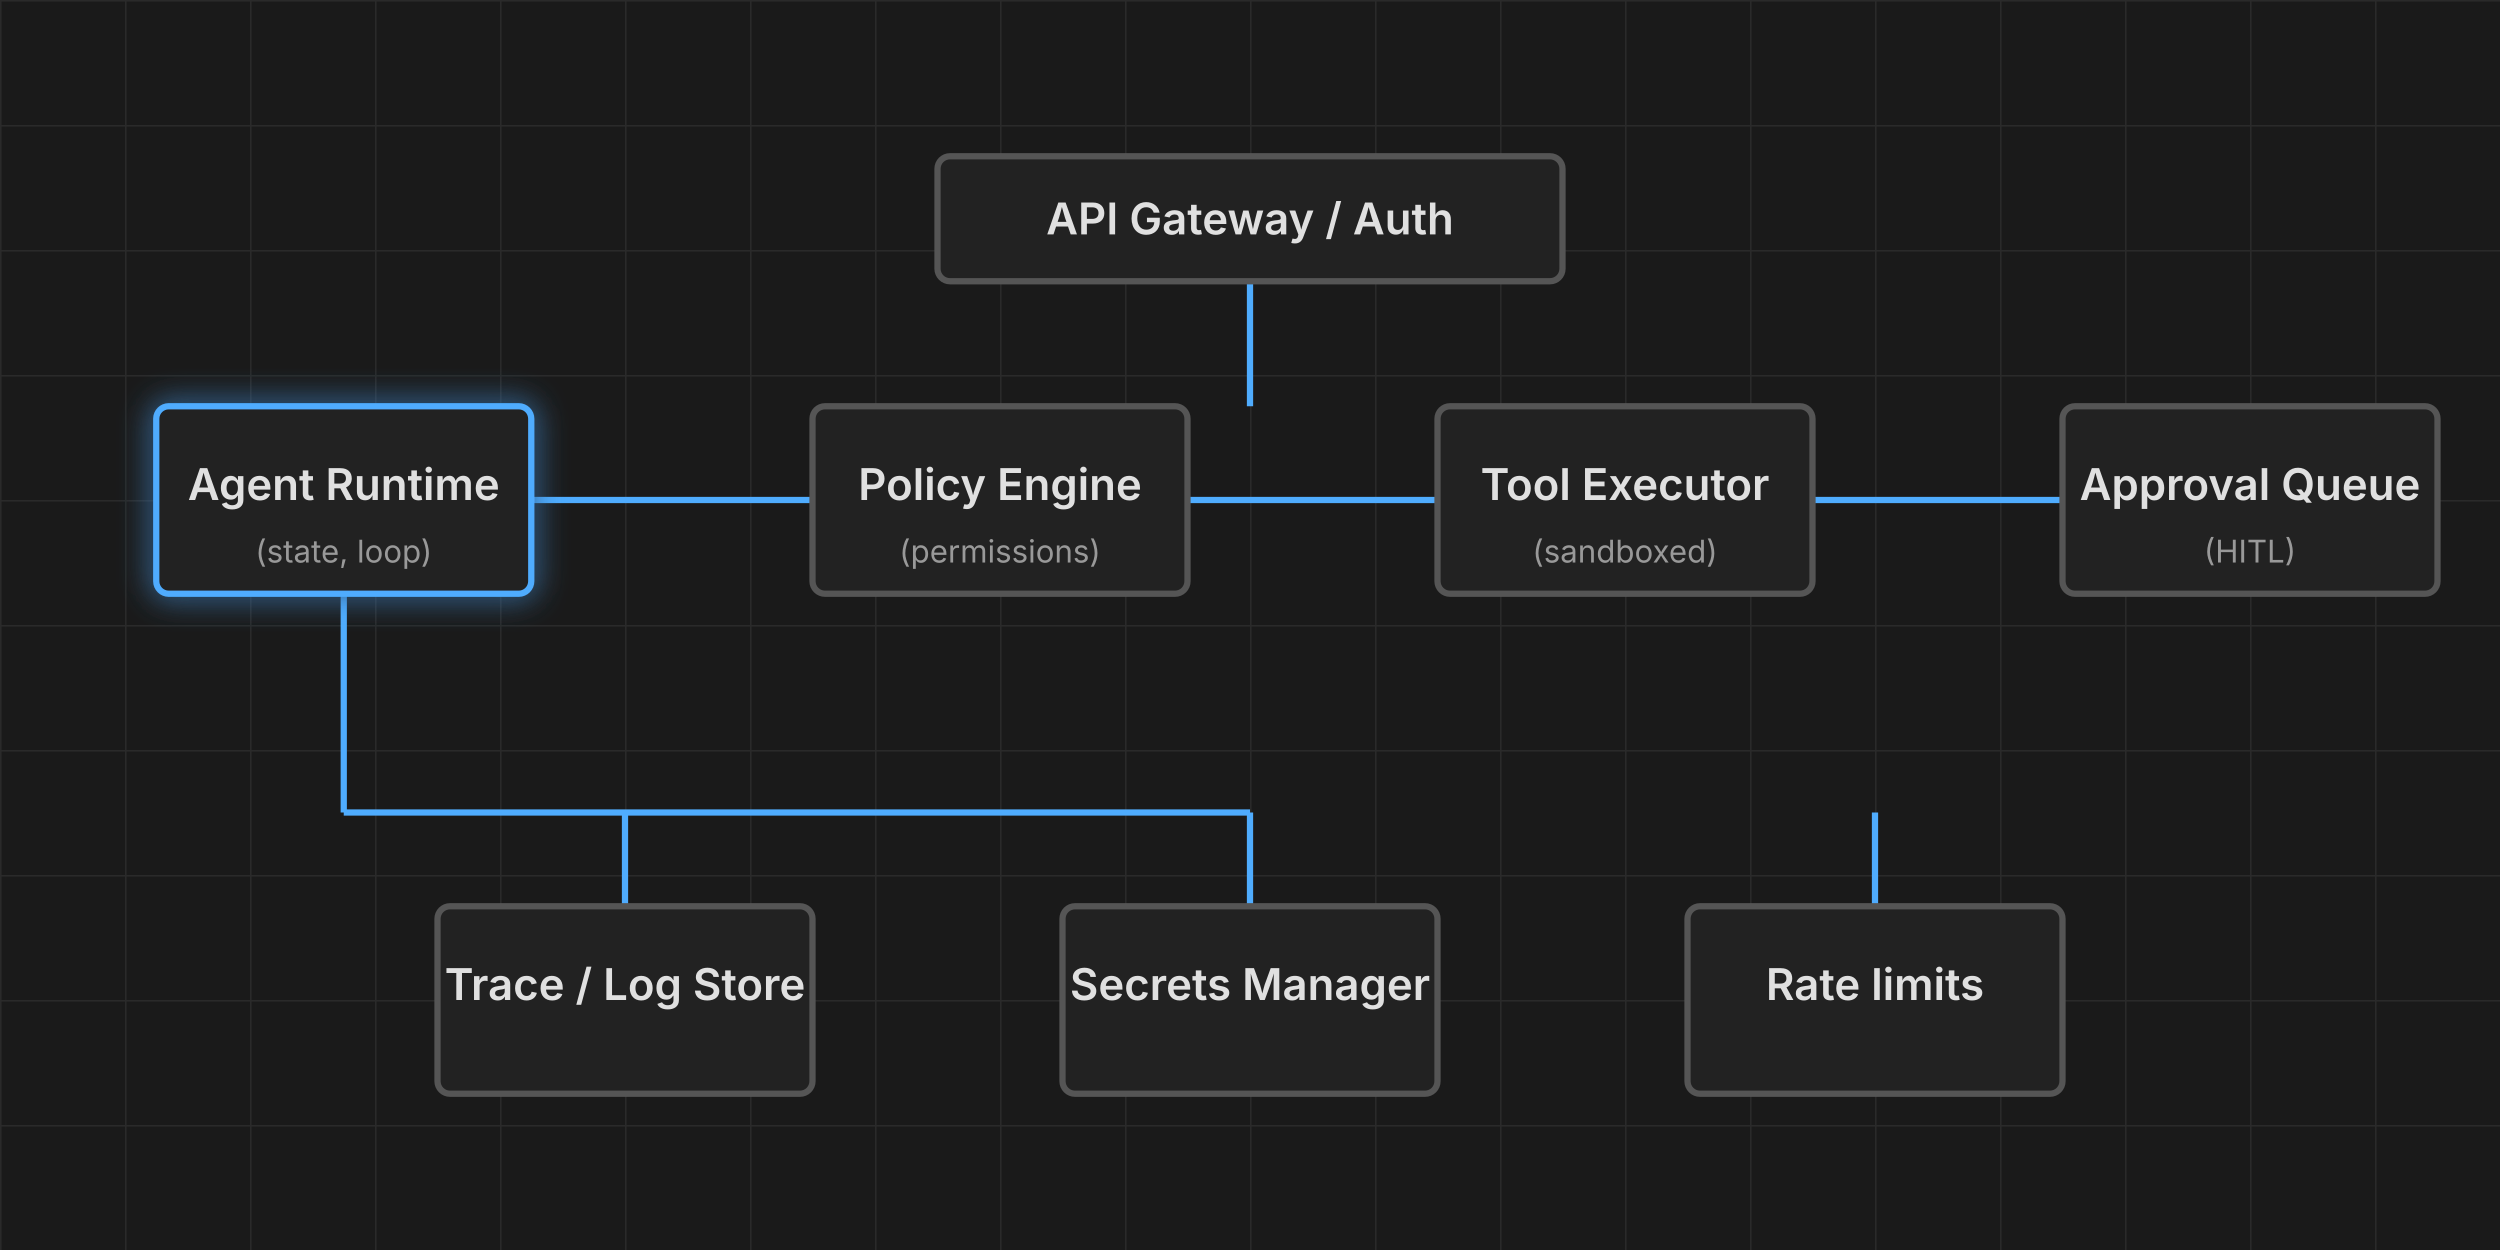
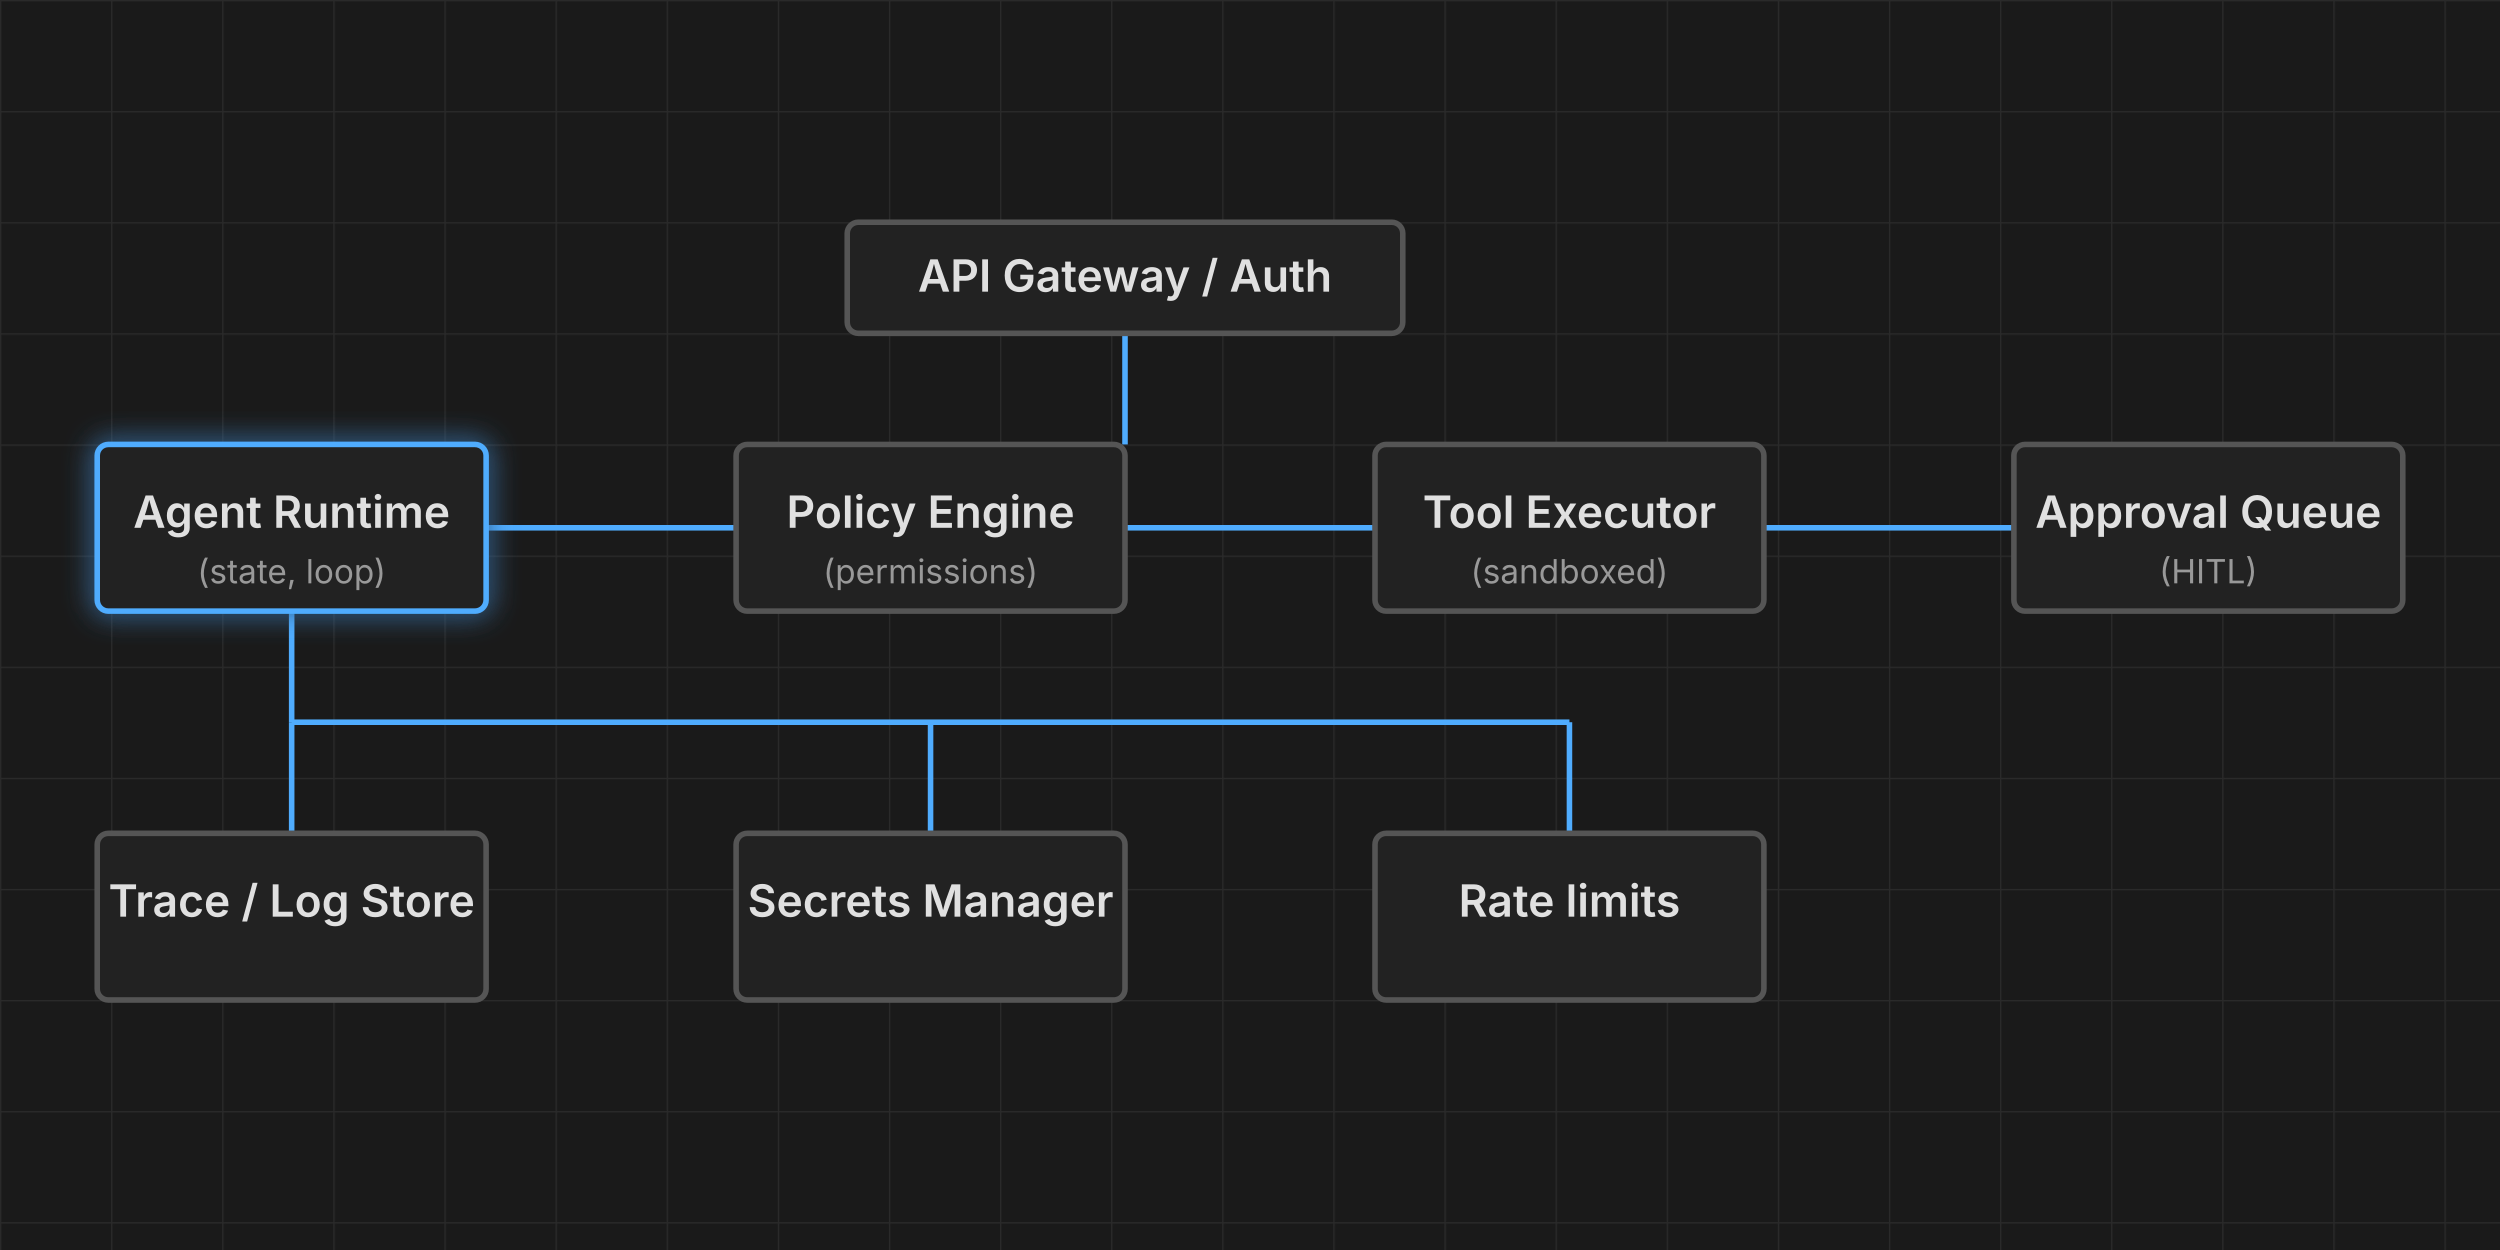
- <svg xmlns="http://www.w3.org/2000/svg" viewBox="0 0 800 400" width="100%" height="100%" style="background-color: #1a1a1a; font-family: system-ui, -apple-system, sans-serif;">
+ <svg xmlns="http://www.w3.org/2000/svg" viewBox="0 0 900 450" width="100%" height="100%" style="background-color: #1a1a1a; font-family: system-ui, -apple-system, sans-serif;">
  <defs>
    <pattern id="grid" width="40" height="40" patternUnits="userSpaceOnUse">
      <path d="M 40 0 L 0 0 0 40" fill="none" stroke="#2a2a2a" stroke-width="1" />
    </pattern>
    <linearGradient id="glowCyan" x1="0%" y1="0%" x2="100%" y2="100%">
      <stop offset="0%" stop-color="#00f2fe" />
      <stop offset="100%" stop-color="#4facfe" />
    </linearGradient>
    <linearGradient id="lineGrad" x1="0%" y1="0%" x2="100%" y2="0%">
      <stop offset="0%" stop-color="#444444" />
      <stop offset="50%" stop-color="#4facfe" />
      <stop offset="100%" stop-color="#444444" />
    </linearGradient>
    <filter id="glow" x="-20%" y="-20%" width="140%" height="140%">
      <feGaussianBlur stdDeviation="5" result="blur" />
      <feComposite in="SourceGraphic" in2="blur" operator="over" />
    </filter>
  </defs>
  <rect width="100%" height="100%" fill="#1a1a1a" />
  <rect width="100%" height="100%" fill="url(#grid)" />
-   <g transform="translate(50, 50)">
-     <path d="M 350 40 L 350 80" fill="none" stroke="#4facfe" stroke-width="2" />
-     <path d="M 120 110 L 210 110" fill="none" stroke="#4facfe" stroke-width="2" />
-     <path d="M 330 110 L 410 110" fill="none" stroke="#4facfe" stroke-width="2" />
-     <path d="M 530 110 L 610 110" fill="none" stroke="#4facfe" stroke-width="2" />
-     <path d="M 60 140 L 60 210" fill="none" stroke="#4facfe" stroke-width="2" />
-     <path d="M 60 210 L 350 210 M 350 210 L 350 240 M 150 210 L 150 240 M 550 210 L 550 240" fill="none" stroke="#4facfe" stroke-width="2" />
-     <rect x="250" y="0" width="200" height="40" rx="4" fill="#222" stroke="#555" stroke-width="2" />
-     <text x="350" y="25" fill="#e0e0e0" font-size="14" font-weight="600" text-anchor="middle">API Gateway / Auth</text>
-     <rect x="0" y="80" width="120" height="60" rx="4" fill="#222" stroke="#4facfe" stroke-width="2" filter="url(#glow)" />
-     <text x="60" y="110" fill="#e0e0e0" font-size="14" font-weight="600" text-anchor="middle">Agent Runtime</text>
-     <text x="60" y="130" fill="#999" font-size="10" text-anchor="middle">(state, loop)</text>
-     <rect x="210" y="80" width="120" height="60" rx="4" fill="#222" stroke="#555" stroke-width="2" />
-     <text x="270" y="110" fill="#e0e0e0" font-size="14" font-weight="600" text-anchor="middle">Policy Engine</text>
-     <text x="270" y="130" fill="#999" font-size="10" text-anchor="middle">(permissions)</text>
-     <rect x="410" y="80" width="120" height="60" rx="4" fill="#222" stroke="#555" stroke-width="2" />
-     <text x="470" y="110" fill="#e0e0e0" font-size="14" font-weight="600" text-anchor="middle">Tool Executor</text>
-     <text x="470" y="130" fill="#999" font-size="10" text-anchor="middle">(sandboxed)</text>
-     <rect x="610" y="80" width="120" height="60" rx="4" fill="#222" stroke="#555" stroke-width="2" />
-     <text x="670" y="110" fill="#e0e0e0" font-size="14" font-weight="600" text-anchor="middle">Approval Queue</text>
-     <text x="670" y="130" fill="#999" font-size="10" text-anchor="middle">(HITL)</text>
-     <rect x="90" y="240" width="120" height="60" rx="4" fill="#222" stroke="#555" stroke-width="2" />
-     <text x="150" y="270" fill="#e0e0e0" font-size="14" font-weight="600" text-anchor="middle">Trace / Log Store</text>
-     <rect x="290" y="240" width="120" height="60" rx="4" fill="#222" stroke="#555" stroke-width="2" />
-     <text x="350" y="270" fill="#e0e0e0" font-size="14" font-weight="600" text-anchor="middle">Secrets Manager</text>
-     <rect x="490" y="240" width="120" height="60" rx="4" fill="#222" stroke="#555" stroke-width="2" />
-     <text x="550" y="270" fill="#e0e0e0" font-size="14" font-weight="600" text-anchor="middle">Rate limits</text>
+   <g transform="translate(15, 80)">
+     <path d="M 390 40 L 390 80" fill="none" stroke="#4facfe" stroke-width="2" />
+     <path d="M 160 110 L 250 110" fill="none" stroke="#4facfe" stroke-width="2" />
+     <path d="M 390 110 L 480 110" fill="none" stroke="#4facfe" stroke-width="2" />
+     <path d="M 620 110 L 710 110" fill="none" stroke="#4facfe" stroke-width="2" />
+     <path d="M 90 140 L 90 180" fill="none" stroke="#4facfe" stroke-width="2" />
+     <path d="M 90 180 L 550 180" fill="none" stroke="#4facfe" stroke-width="2" />
+     <path d="M 90 180 L 90 220" fill="none" stroke="#4facfe" stroke-width="2" />
+     <path d="M 320 180 L 320 220" fill="none" stroke="#4facfe" stroke-width="2" />
+     <path d="M 550 180 L 550 220" fill="none" stroke="#4facfe" stroke-width="2" />
+     <rect x="290" y="0" width="200" height="40" rx="4" fill="#222" stroke="#555" stroke-width="2" />
+     <text x="390" y="25" fill="#e0e0e0" font-size="16" font-weight="600" text-anchor="middle">API Gateway / Auth</text>
+     <rect x="20" y="80" width="140" height="60" rx="4" fill="#222" stroke="#4facfe" stroke-width="2" filter="url(#glow)" />
+     <text x="90" y="110" fill="#e0e0e0" font-size="16" font-weight="600" text-anchor="middle">Agent Runtime</text>
+     <text x="90" y="130" fill="#999" font-size="12" text-anchor="middle">(state, loop)</text>
+     <rect x="250" y="80" width="140" height="60" rx="4" fill="#222" stroke="#555" stroke-width="2" />
+     <text x="320" y="110" fill="#e0e0e0" font-size="16" font-weight="600" text-anchor="middle">Policy Engine</text>
+     <text x="320" y="130" fill="#999" font-size="12" text-anchor="middle">(permissions)</text>
+     <rect x="480" y="80" width="140" height="60" rx="4" fill="#222" stroke="#555" stroke-width="2" />
+     <text x="550" y="110" fill="#e0e0e0" font-size="16" font-weight="600" text-anchor="middle">Tool Executor</text>
+     <text x="550" y="130" fill="#999" font-size="12" text-anchor="middle">(sandboxed)</text>
+     <rect x="710" y="80" width="140" height="60" rx="4" fill="#222" stroke="#555" stroke-width="2" />
+     <text x="780" y="110" fill="#e0e0e0" font-size="16" font-weight="600" text-anchor="middle">Approval Queue</text>
+     <text x="780" y="130" fill="#999" font-size="12" text-anchor="middle">(HITL)</text>
+     <rect x="20" y="220" width="140" height="60" rx="4" fill="#222" stroke="#555" stroke-width="2" />
+     <text x="90" y="250" fill="#e0e0e0" font-size="16" font-weight="600" text-anchor="middle">Trace / Log Store</text>
+     <rect x="250" y="220" width="140" height="60" rx="4" fill="#222" stroke="#555" stroke-width="2" />
+     <text x="320" y="250" fill="#e0e0e0" font-size="16" font-weight="600" text-anchor="middle">Secrets Manager</text>
+     <rect x="480" y="220" width="140" height="60" rx="4" fill="#222" stroke="#555" stroke-width="2" />
+     <text x="550" y="250" fill="#e0e0e0" font-size="16" font-weight="600" text-anchor="middle">Rate limits</text>
  </g>
</svg>
